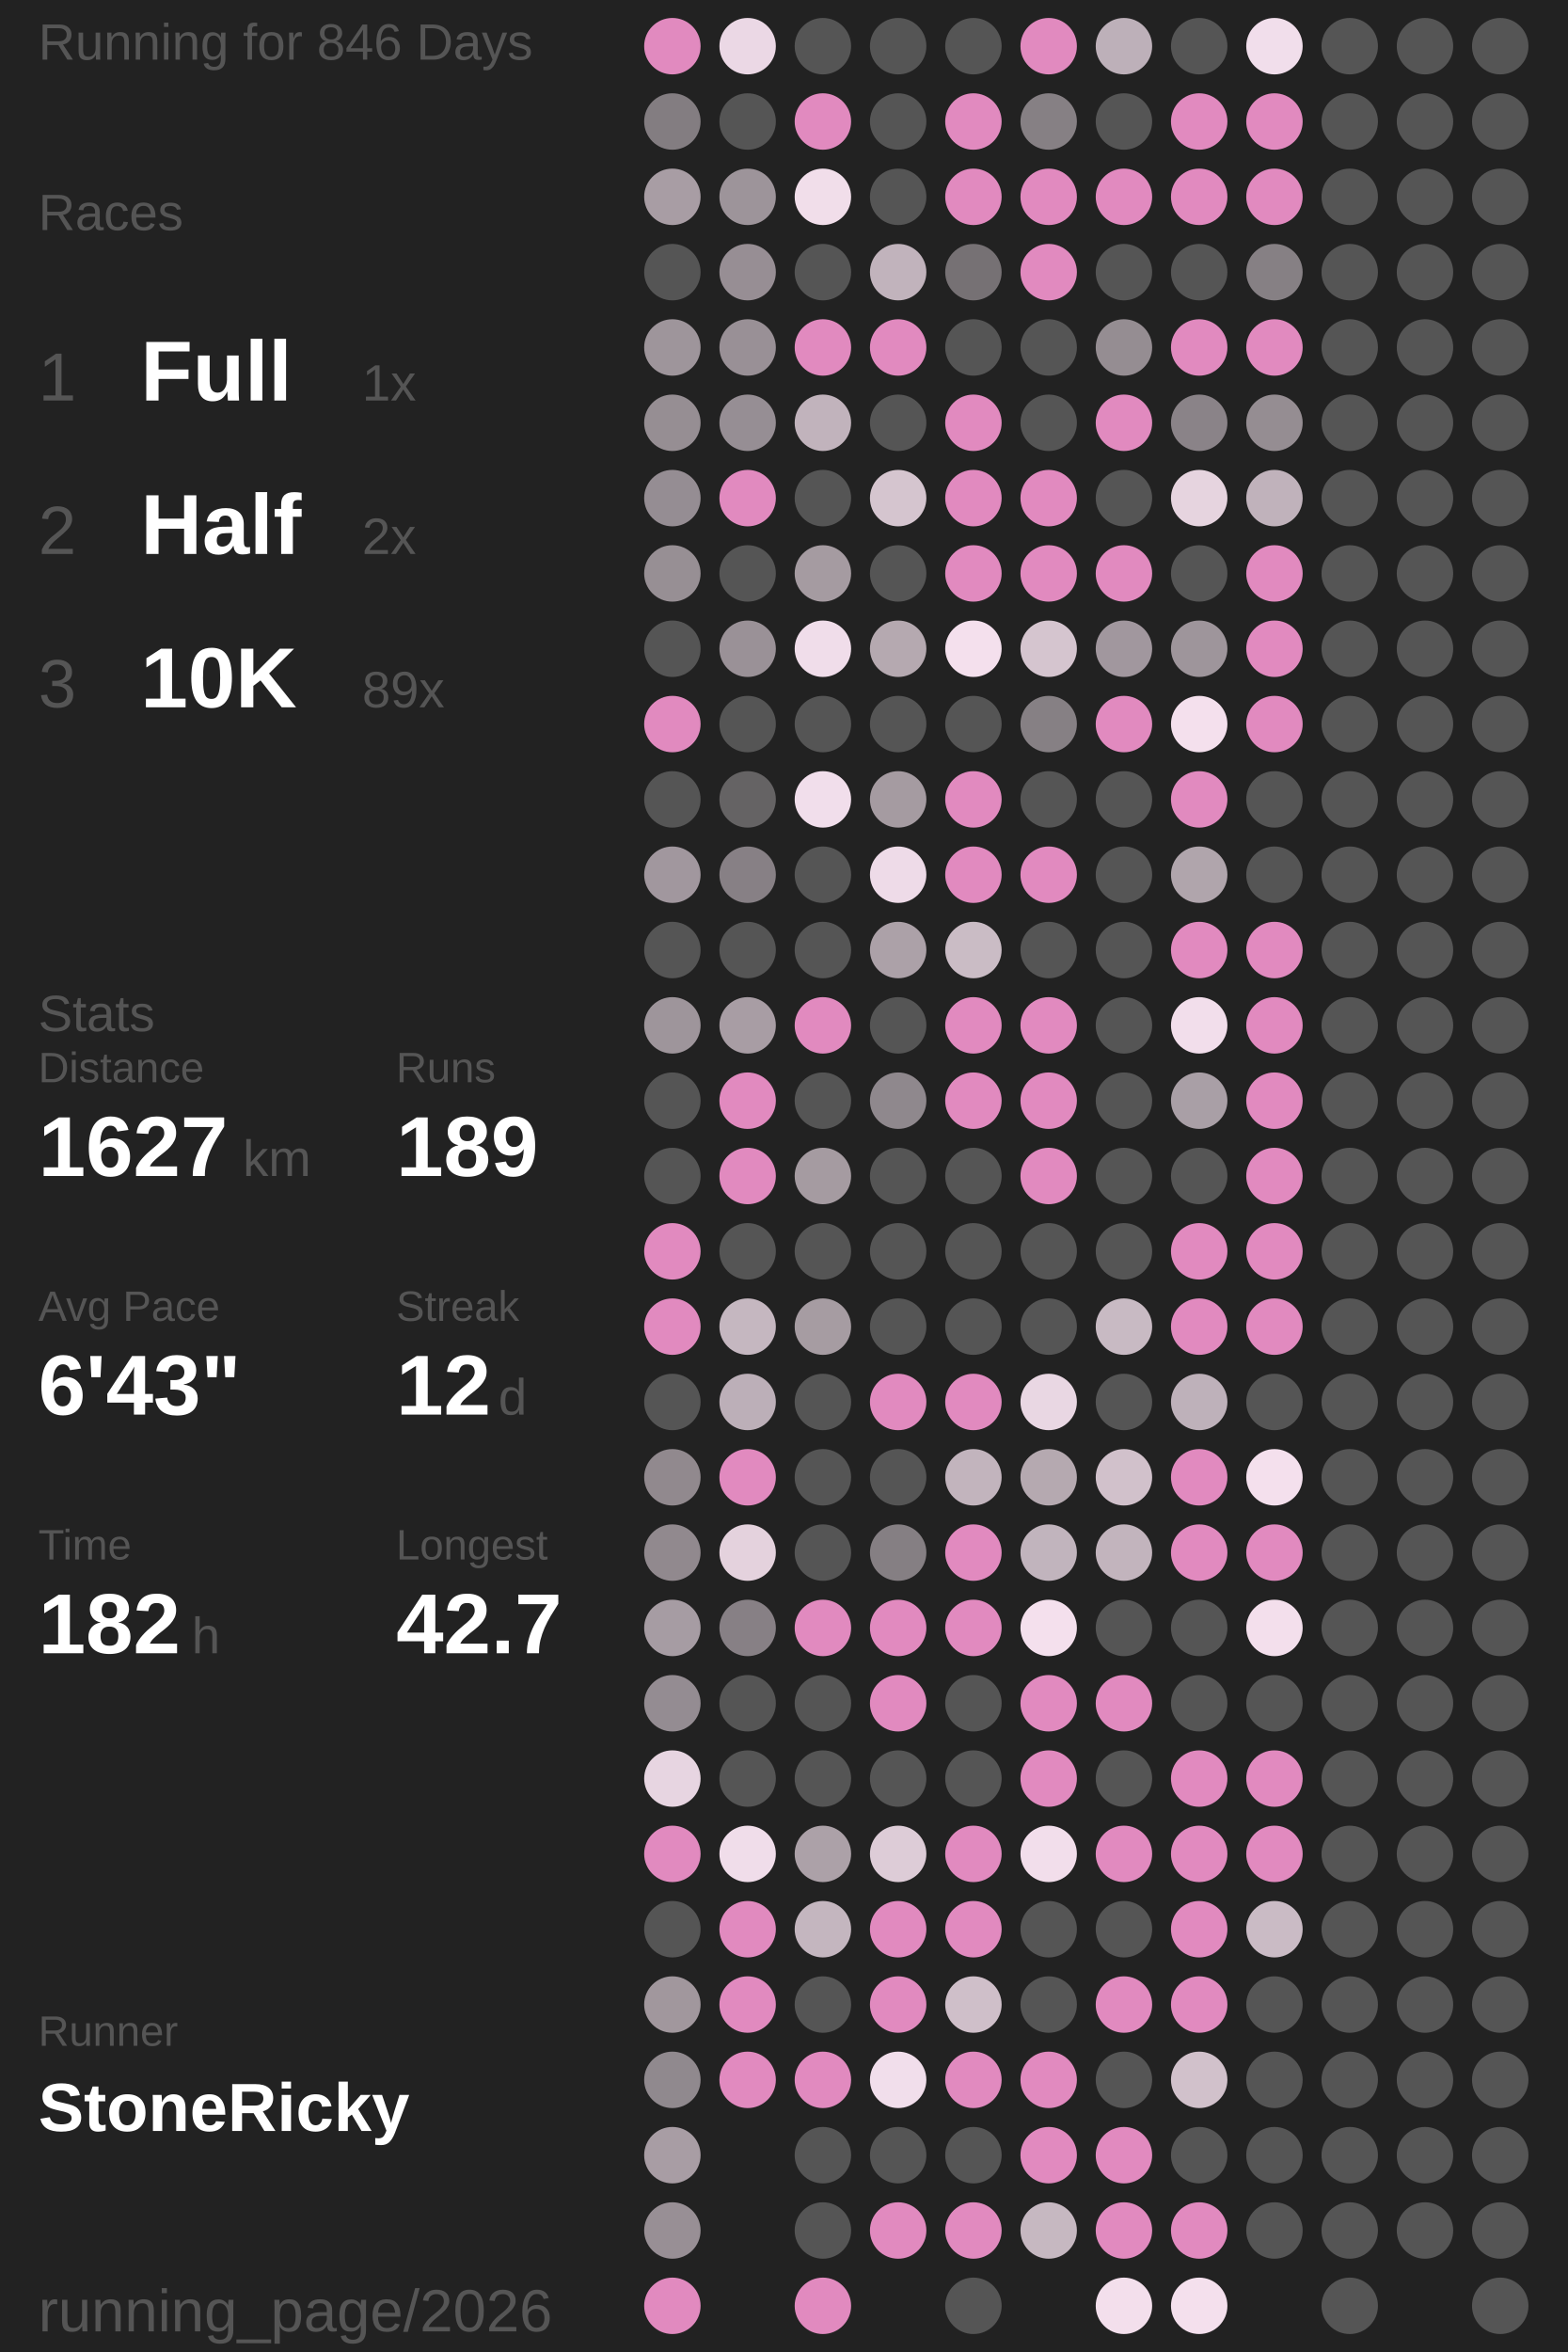
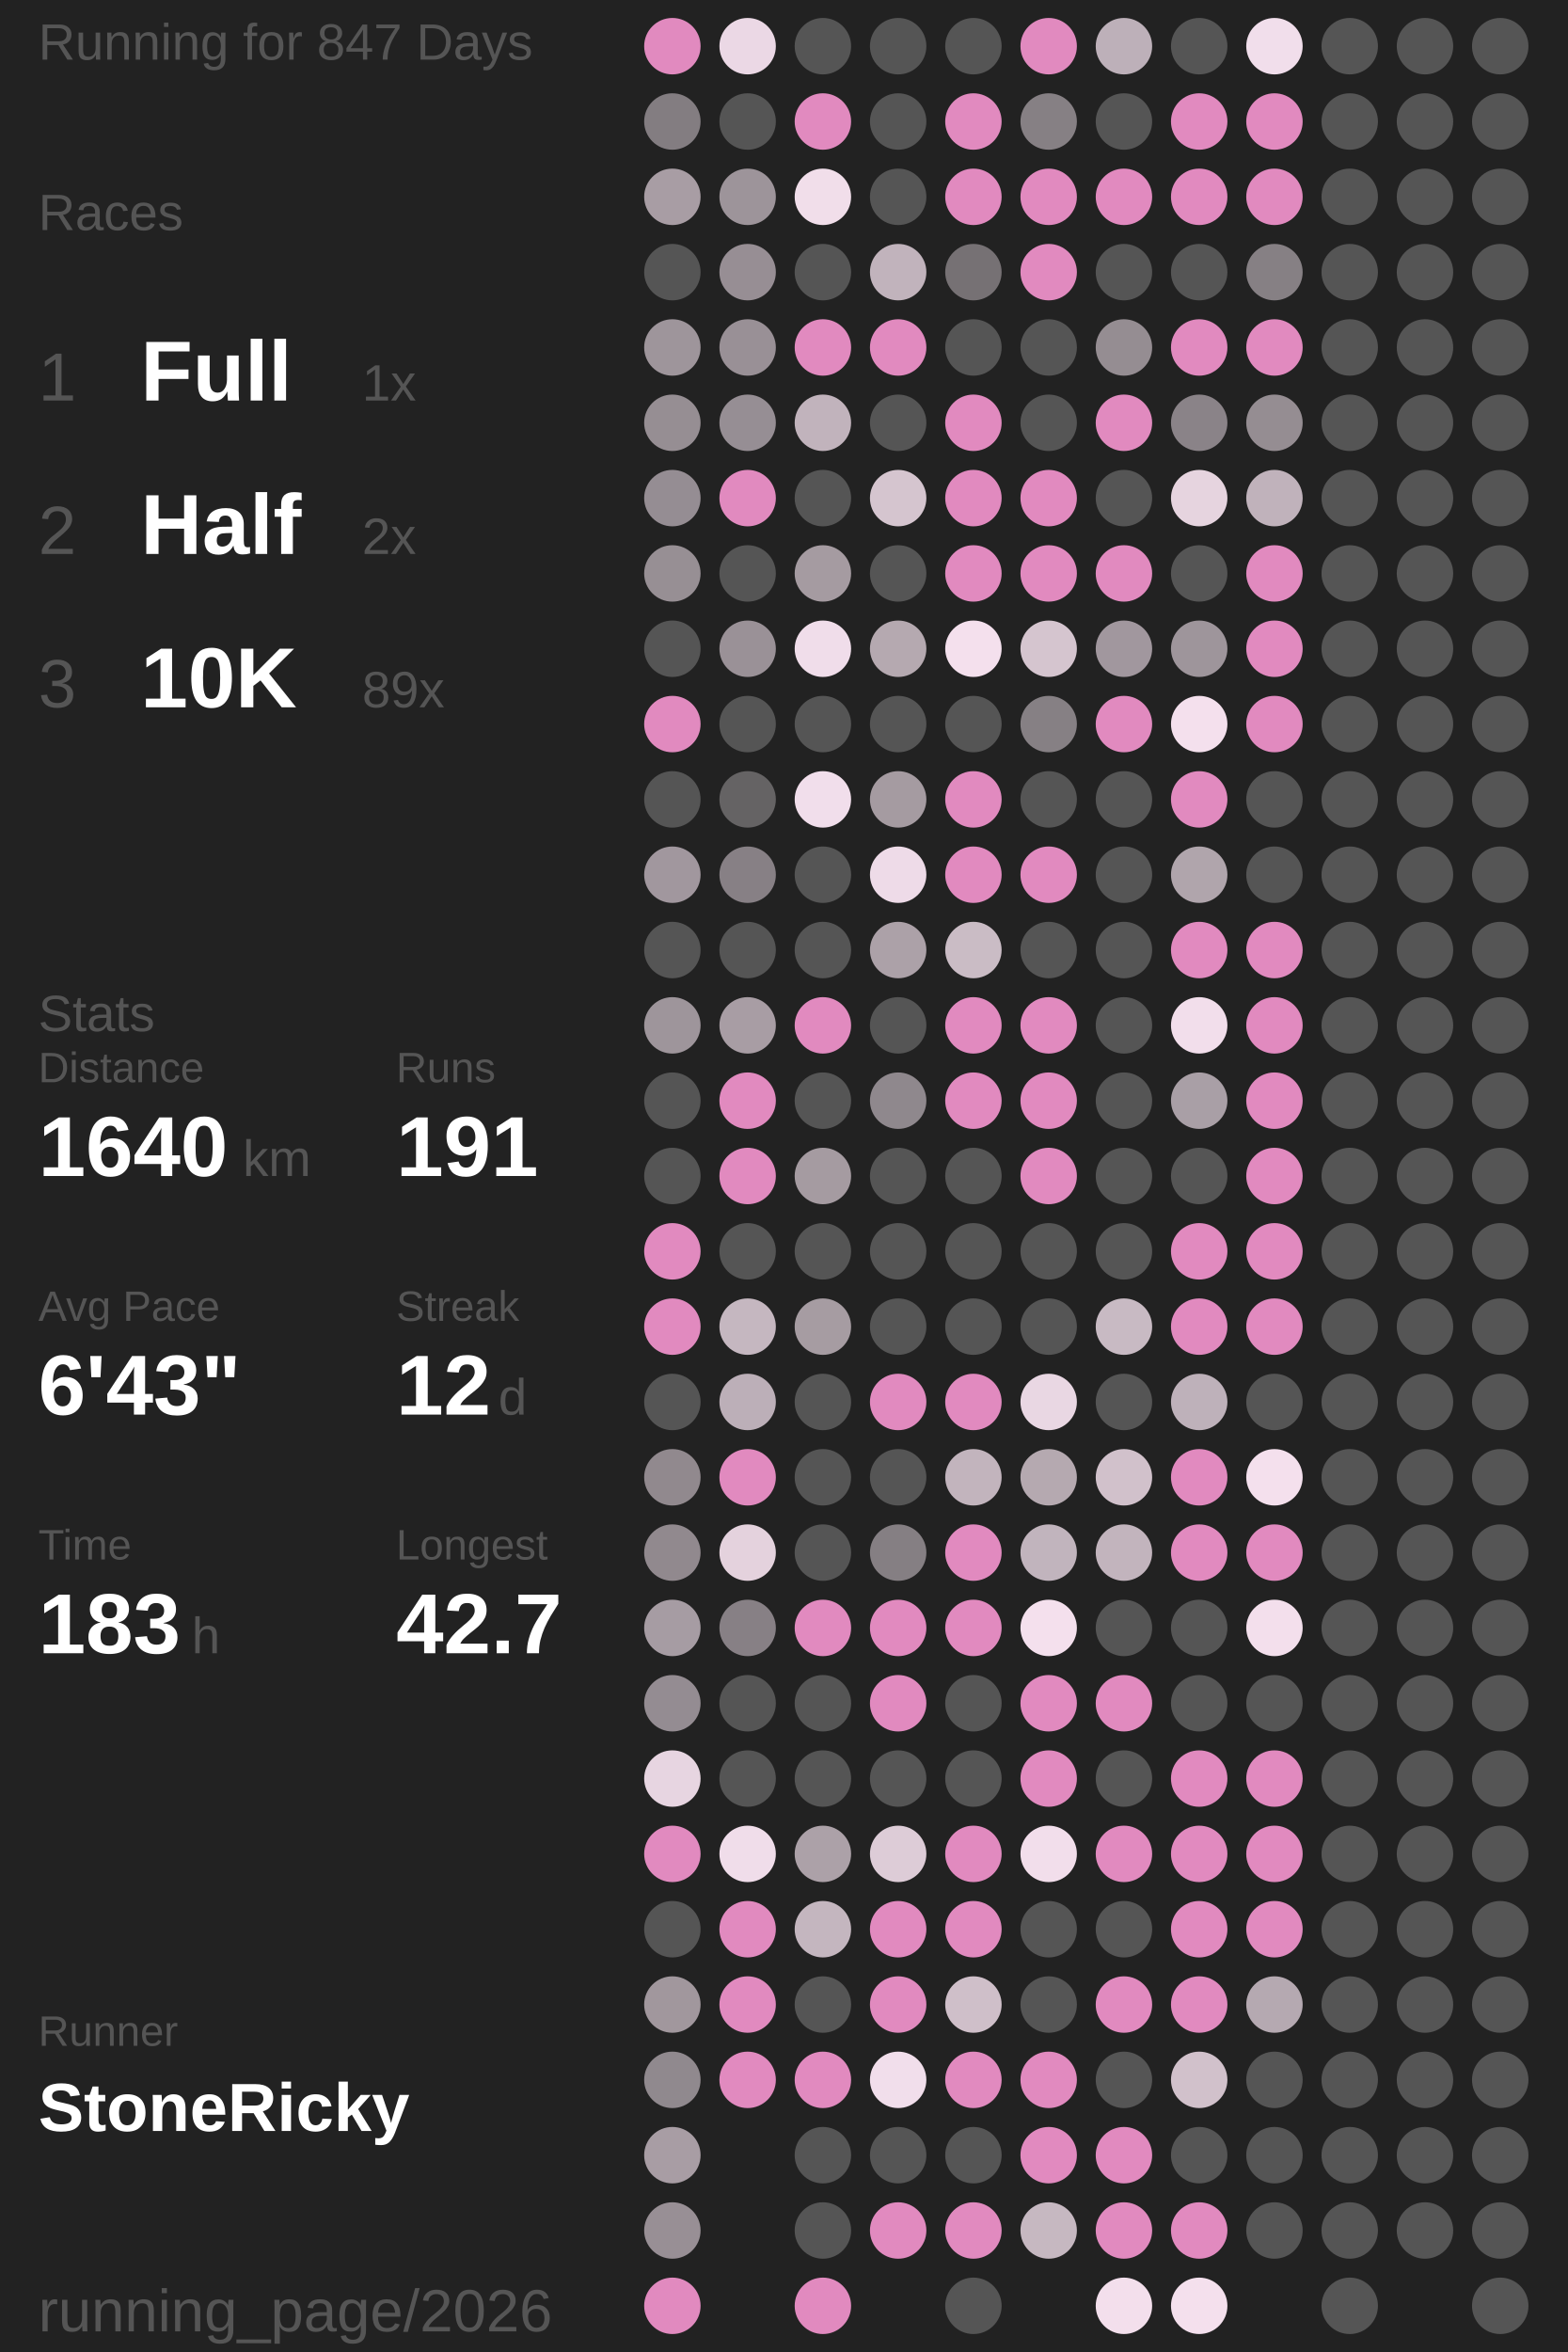
<svg xmlns="http://www.w3.org/2000/svg" baseProfile="full" height="300mm" version="1.1" viewBox="11,12,175,276" width="200mm">
  <defs />
  <rect fill="#222222" height="300" width="200" x="0" y="0" />
-   <text fill="#555555" style="font-size:6px; font-family:Arial;" x="11" y="19">Running for 846 Days</text>
+   <text fill="#555555" style="font-size:6px; font-family:Arial;" x="11" y="19">Running for 847 Days</text>
  <text fill="#555555" style="font-size:6px; font-family:Arial;" x="11" y="39">Races</text>
  <text fill="#555555" style="font-size:8px; font-family:Arial;" x="11" y="59">1</text>
  <text fill="#FFFFFF" style="font-size:10px; font-family:Arial; font-weight:bold;" x="23" y="59">Full</text>
  <text fill="#555555" style="font-size:6px; font-family:Arial;" x="49" y="59">1x</text>
  <text fill="#555555" style="font-size:8px; font-family:Arial;" x="11" y="77">2</text>
  <text fill="#FFFFFF" style="font-size:10px; font-family:Arial; font-weight:bold;" x="23" y="77">Half</text>
  <text fill="#555555" style="font-size:6px; font-family:Arial;" x="49" y="77">2x</text>
  <text fill="#555555" style="font-size:8px; font-family:Arial;" x="11" y="95">3</text>
  <text fill="#FFFFFF" style="font-size:10px; font-family:Arial; font-weight:bold;" x="23" y="95">10K</text>
  <text fill="#555555" style="font-size:6px; font-family:Arial;" x="49" y="95">89x</text>
  <text fill="#555555" style="font-size:6px; font-family:Arial;" x="11" y="133">Stats</text>
  <text fill="#555555" style="font-size:5px; font-family:Arial;" x="11" y="139">Distance</text>
-   <text fill="#FFFFFF" style="font-size:10px; font-family:Arial; font-weight:bold;" x="11" y="150">1627</text>
+   <text fill="#FFFFFF" style="font-size:10px; font-family:Arial; font-weight:bold;" x="11" y="150">1640</text>
  <text fill="#555555" style="font-size:6px; font-family:Arial;" x="35" y="150">km</text>
  <text fill="#555555" style="font-size:5px; font-family:Arial;" x="53" y="139">Runs</text>
-   <text fill="#FFFFFF" style="font-size:10px; font-family:Arial; font-weight:bold;" x="53" y="150">189</text>
+   <text fill="#FFFFFF" style="font-size:10px; font-family:Arial; font-weight:bold;" x="53" y="150">191</text>
  <text fill="#555555" style="font-size:5px; font-family:Arial;" x="11" y="167">Avg Pace</text>
  <text fill="#FFFFFF" style="font-size:10px; font-family:Arial; font-weight:bold;" x="11" y="178">6'43"</text>
  <text fill="#555555" style="font-size:5px; font-family:Arial;" x="53" y="167">Streak</text>
  <text fill="#FFFFFF" style="font-size:10px; font-family:Arial; font-weight:bold;" x="53" y="178">12</text>
  <text fill="#555555" style="font-size:6px; font-family:Arial;" x="65" y="178">d</text>
  <text fill="#555555" style="font-size:5px; font-family:Arial;" x="11" y="195">Time</text>
-   <text fill="#FFFFFF" style="font-size:10px; font-family:Arial; font-weight:bold;" x="11" y="206">182</text>
+   <text fill="#FFFFFF" style="font-size:10px; font-family:Arial; font-weight:bold;" x="11" y="206">183</text>
  <text fill="#555555" style="font-size:6px; font-family:Arial;" x="29" y="206">h</text>
  <text fill="#555555" style="font-size:5px; font-family:Arial;" x="53" y="195">Longest</text>
  <text fill="#FFFFFF" style="font-size:10px; font-family:Arial; font-weight:bold;" x="53" y="206">42.7</text>
  <text fill="#555555" style="font-size:5px; font-family:Arial;" x="11" y="252.065">Runner</text>
  <text fill="#FFFFFF" style="font-size:8px; font-family:Arial; font-weight:bold;" x="11" y="262.065">StoneRicky</text>
  <text fill="#555555" style="font-size:7px; font-family:Arial;" x="11" y="285.581">running_page/2026</text>
  <circle cx="85.417" cy="17.419" fill="#E18ABF" r="3.312" />
  <circle cx="85.417" cy="26.258" fill="#837d81" r="3.312" />
  <circle cx="85.417" cy="35.097" fill="#a89da4" r="3.312" />
  <circle cx="85.417" cy="43.935" fill="#555555" r="3.312" />
  <circle cx="85.417" cy="52.774" fill="#9e959b" r="3.312" />
  <circle cx="85.417" cy="61.613" fill="#968e93" r="3.312" />
  <circle cx="85.417" cy="70.452" fill="#958d93" r="3.312" />
  <circle cx="85.417" cy="79.29" fill="#978f94" r="3.312" />
  <circle cx="85.417" cy="88.129" fill="#555555" r="3.312" />
  <circle cx="85.417" cy="96.968" fill="#E18ABF" r="3.312" />
  <circle cx="85.417" cy="105.806" fill="#555555" r="3.312" />
  <circle cx="85.417" cy="114.645" fill="#a1979e" r="3.312" />
  <circle cx="85.417" cy="123.484" fill="#555555" r="3.312" />
  <circle cx="85.417" cy="132.323" fill="#9e959b" r="3.312" />
  <circle cx="85.417" cy="141.161" fill="#555555" r="3.312" />
  <circle cx="85.417" cy="150" fill="#555555" r="3.312" />
  <circle cx="85.417" cy="158.839" fill="#E18ABF" r="3.312" />
  <circle cx="85.417" cy="167.677" fill="#E18ABF" r="3.312" />
  <circle cx="85.417" cy="176.516" fill="#555555" r="3.312" />
  <circle cx="85.417" cy="185.355" fill="#91898e" r="3.312" />
  <circle cx="85.417" cy="194.194" fill="#91898e" r="3.312" />
  <circle cx="85.417" cy="203.032" fill="#a69ca3" r="3.312" />
  <circle cx="85.417" cy="211.871" fill="#948c92" r="3.312" />
  <circle cx="85.417" cy="220.71" fill="#e7d5e1" r="3.312" />
  <circle cx="85.417" cy="229.548" fill="#E18ABF" r="3.312" />
  <circle cx="85.417" cy="238.387" fill="#555555" r="3.312" />
  <circle cx="85.417" cy="247.226" fill="#a1979d" r="3.312" />
  <circle cx="85.417" cy="256.065" fill="#90898e" r="3.312" />
  <circle cx="85.417" cy="264.903" fill="#a89da4" r="3.312" />
  <circle cx="85.417" cy="273.742" fill="#988f95" r="3.312" />
  <circle cx="85.417" cy="282.581" fill="#E18ABF" r="3.312" />
  <circle cx="94.25" cy="17.419" fill="#ebd8e5" r="3.312" />
  <circle cx="94.25" cy="26.258" fill="#555555" r="3.312" />
  <circle cx="94.25" cy="35.097" fill="#9d949a" r="3.312" />
  <circle cx="94.25" cy="43.935" fill="#978e94" r="3.312" />
  <circle cx="94.25" cy="52.774" fill="#999096" r="3.312" />
  <circle cx="94.25" cy="61.613" fill="#968e94" r="3.312" />
  <circle cx="94.25" cy="70.452" fill="#E18ABF" r="3.312" />
  <circle cx="94.25" cy="79.29" fill="#555555" r="3.312" />
  <circle cx="94.25" cy="88.129" fill="#9a9197" r="3.312" />
  <circle cx="94.25" cy="96.968" fill="#555555" r="3.312" />
  <circle cx="94.25" cy="105.806" fill="#656364" r="3.312" />
  <circle cx="94.25" cy="114.645" fill="#878085" r="3.312" />
  <circle cx="94.25" cy="123.484" fill="#555555" r="3.312" />
  <circle cx="94.25" cy="132.323" fill="#a89da4" r="3.312" />
  <circle cx="94.25" cy="141.161" fill="#E18ABF" r="3.312" />
  <circle cx="94.25" cy="150" fill="#E18ABF" r="3.312" />
  <circle cx="94.25" cy="158.839" fill="#555555" r="3.312" />
  <circle cx="94.25" cy="167.677" fill="#c5b7c0" r="3.312" />
  <circle cx="94.25" cy="176.516" fill="#bcafb8" r="3.312" />
  <circle cx="94.25" cy="185.355" fill="#E18ABF" r="3.312" />
  <circle cx="94.25" cy="194.194" fill="#e4d2dd" r="3.312" />
  <circle cx="94.25" cy="203.032" fill="#878085" r="3.312" />
  <circle cx="94.25" cy="211.871" fill="#555555" r="3.312" />
  <circle cx="94.25" cy="220.71" fill="#555555" r="3.312" />
  <circle cx="94.25" cy="229.548" fill="#f0ddea" r="3.312" />
  <circle cx="94.25" cy="238.387" fill="#E18ABF" r="3.312" />
  <circle cx="94.25" cy="247.226" fill="#E18ABF" r="3.312" />
  <circle cx="94.25" cy="256.065" fill="#E18ABF" r="3.312" />
  <circle cx="103.083" cy="17.419" fill="#555555" r="3.312" />
  <circle cx="103.083" cy="26.258" fill="#E18ABF" r="3.312" />
  <circle cx="103.083" cy="35.097" fill="#f1deea" r="3.312" />
  <circle cx="103.083" cy="43.935" fill="#555555" r="3.312" />
  <circle cx="103.083" cy="52.774" fill="#E18ABF" r="3.312" />
  <circle cx="103.083" cy="61.613" fill="#c1b3bc" r="3.312" />
  <circle cx="103.083" cy="70.452" fill="#555555" r="3.312" />
  <circle cx="103.083" cy="79.29" fill="#a59ba1" r="3.312" />
  <circle cx="103.083" cy="88.129" fill="#f0ddea" r="3.312" />
  <circle cx="103.083" cy="96.968" fill="#555555" r="3.312" />
  <circle cx="103.083" cy="105.806" fill="#f1deeb" r="3.312" />
  <circle cx="103.083" cy="114.645" fill="#555555" r="3.312" />
  <circle cx="103.083" cy="123.484" fill="#555555" r="3.312" />
  <circle cx="103.083" cy="132.323" fill="#E18ABF" r="3.312" />
  <circle cx="103.083" cy="141.161" fill="#555555" r="3.312" />
  <circle cx="103.083" cy="150" fill="#a59ba1" r="3.312" />
  <circle cx="103.083" cy="158.839" fill="#555555" r="3.312" />
  <circle cx="103.083" cy="167.677" fill="#a69ca2" r="3.312" />
  <circle cx="103.083" cy="176.516" fill="#555555" r="3.312" />
  <circle cx="103.083" cy="185.355" fill="#555555" r="3.312" />
  <circle cx="103.083" cy="194.194" fill="#555555" r="3.312" />
  <circle cx="103.083" cy="203.032" fill="#E18ABF" r="3.312" />
  <circle cx="103.083" cy="211.871" fill="#555555" r="3.312" />
  <circle cx="103.083" cy="220.71" fill="#555555" r="3.312" />
  <circle cx="103.083" cy="229.548" fill="#aca1a8" r="3.312" />
  <circle cx="103.083" cy="238.387" fill="#c4b6bf" r="3.312" />
  <circle cx="103.083" cy="247.226" fill="#555555" r="3.312" />
  <circle cx="103.083" cy="256.065" fill="#E18ABF" r="3.312" />
  <circle cx="103.083" cy="264.903" fill="#555555" r="3.312" />
  <circle cx="103.083" cy="273.742" fill="#555555" r="3.312" />
  <circle cx="103.083" cy="282.581" fill="#E18ABF" r="3.312" />
  <circle cx="111.917" cy="17.419" fill="#555555" r="3.312" />
  <circle cx="111.917" cy="26.258" fill="#555555" r="3.312" />
  <circle cx="111.917" cy="35.097" fill="#555555" r="3.312" />
  <circle cx="111.917" cy="43.935" fill="#c1b3bc" r="3.312" />
  <circle cx="111.917" cy="52.774" fill="#E18ABF" r="3.312" />
  <circle cx="111.917" cy="61.613" fill="#555555" r="3.312" />
  <circle cx="111.917" cy="70.452" fill="#d5c5cf" r="3.312" />
  <circle cx="111.917" cy="79.29" fill="#555555" r="3.312" />
  <circle cx="111.917" cy="88.129" fill="#b5a9b0" r="3.312" />
  <circle cx="111.917" cy="96.968" fill="#555555" r="3.312" />
  <circle cx="111.917" cy="105.806" fill="#a59ba1" r="3.312" />
  <circle cx="111.917" cy="114.645" fill="#eedbe8" r="3.312" />
  <circle cx="111.917" cy="123.484" fill="#aca1a8" r="3.312" />
  <circle cx="111.917" cy="132.323" fill="#555555" r="3.312" />
  <circle cx="111.917" cy="141.161" fill="#8f888d" r="3.312" />
  <circle cx="111.917" cy="150" fill="#555555" r="3.312" />
  <circle cx="111.917" cy="158.839" fill="#555555" r="3.312" />
  <circle cx="111.917" cy="167.677" fill="#555555" r="3.312" />
  <circle cx="111.917" cy="176.516" fill="#E18ABF" r="3.312" />
  <circle cx="111.917" cy="185.355" fill="#555555" r="3.312" />
  <circle cx="111.917" cy="194.194" fill="#857f83" r="3.312" />
  <circle cx="111.917" cy="203.032" fill="#E18ABF" r="3.312" />
  <circle cx="111.917" cy="211.871" fill="#E18ABF" r="3.312" />
  <circle cx="111.917" cy="220.71" fill="#555555" r="3.312" />
  <circle cx="111.917" cy="229.548" fill="#ddccd7" r="3.312" />
  <circle cx="111.917" cy="238.387" fill="#E18ABF" r="3.312" />
  <circle cx="111.917" cy="247.226" fill="#E18ABF" r="3.312" />
  <circle cx="111.917" cy="256.065" fill="#f1deeb" r="3.312" />
  <circle cx="111.917" cy="264.903" fill="#555555" r="3.312" />
  <circle cx="111.917" cy="273.742" fill="#E18ABF" r="3.312" />
  <circle cx="120.75" cy="17.419" fill="#555555" r="3.312" />
  <circle cx="120.75" cy="26.258" fill="#E18ABF" r="3.312" />
  <circle cx="120.75" cy="35.097" fill="#E18ABF" r="3.312" />
  <circle cx="120.75" cy="43.935" fill="#767174" r="3.312" />
  <circle cx="120.75" cy="52.774" fill="#555555" r="3.312" />
  <circle cx="120.75" cy="61.613" fill="#E18ABF" r="3.312" />
  <circle cx="120.75" cy="70.452" fill="#E18ABF" r="3.312" />
  <circle cx="120.75" cy="79.29" fill="#E18ABF" r="3.312" />
  <circle cx="120.75" cy="88.129" fill="#f4e0ed" r="3.312" />
  <circle cx="120.75" cy="96.968" fill="#555555" r="3.312" />
  <circle cx="120.75" cy="105.806" fill="#E18ABF" r="3.312" />
  <circle cx="120.75" cy="114.645" fill="#E18ABF" r="3.312" />
  <circle cx="120.75" cy="123.484" fill="#cabcc5" r="3.312" />
  <circle cx="120.75" cy="132.323" fill="#E18ABF" r="3.312" />
  <circle cx="120.75" cy="141.161" fill="#E18ABF" r="3.312" />
  <circle cx="120.75" cy="150" fill="#555555" r="3.312" />
  <circle cx="120.75" cy="158.839" fill="#555555" r="3.312" />
  <circle cx="120.75" cy="167.677" fill="#555555" r="3.312" />
  <circle cx="120.75" cy="176.516" fill="#E18ABF" r="3.312" />
  <circle cx="120.75" cy="185.355" fill="#c2b4bd" r="3.312" />
  <circle cx="120.75" cy="194.194" fill="#E18ABF" r="3.312" />
  <circle cx="120.75" cy="203.032" fill="#E18ABF" r="3.312" />
  <circle cx="120.75" cy="211.871" fill="#555555" r="3.312" />
  <circle cx="120.75" cy="220.71" fill="#555555" r="3.312" />
  <circle cx="120.75" cy="229.548" fill="#E18ABF" r="3.312" />
  <circle cx="120.75" cy="238.387" fill="#E18ABF" r="3.312" />
  <circle cx="120.75" cy="247.226" fill="#cfbfc9" r="3.312" />
  <circle cx="120.75" cy="256.065" fill="#E18ABF" r="3.312" />
  <circle cx="120.75" cy="264.903" fill="#555555" r="3.312" />
  <circle cx="120.75" cy="273.742" fill="#E18ABF" r="3.312" />
  <circle cx="120.75" cy="282.581" fill="#555555" r="3.312" />
  <circle cx="129.583" cy="17.419" fill="#E18ABF" r="3.312" />
  <circle cx="129.583" cy="26.258" fill="#868084" r="3.312" />
  <circle cx="129.583" cy="35.097" fill="#E18ABF" r="3.312" />
  <circle cx="129.583" cy="43.935" fill="#E18ABF" r="3.312" />
  <circle cx="129.583" cy="52.774" fill="#555555" r="3.312" />
  <circle cx="129.583" cy="61.613" fill="#555555" r="3.312" />
  <circle cx="129.583" cy="70.452" fill="#E18ABF" r="3.312" />
  <circle cx="129.583" cy="79.29" fill="#E18ABF" r="3.312" />
  <circle cx="129.583" cy="88.129" fill="#d5c5cf" r="3.312" />
  <circle cx="129.583" cy="96.968" fill="#868084" r="3.312" />
  <circle cx="129.583" cy="105.806" fill="#555555" r="3.312" />
  <circle cx="129.583" cy="114.645" fill="#E18ABF" r="3.312" />
  <circle cx="129.583" cy="123.484" fill="#555555" r="3.312" />
  <circle cx="129.583" cy="132.323" fill="#E18ABF" r="3.312" />
  <circle cx="129.583" cy="141.161" fill="#E18ABF" r="3.312" />
  <circle cx="129.583" cy="150" fill="#E18ABF" r="3.312" />
  <circle cx="129.583" cy="158.839" fill="#555555" r="3.312" />
  <circle cx="129.583" cy="167.677" fill="#555555" r="3.312" />
  <circle cx="129.583" cy="176.516" fill="#e9d7e3" r="3.312" />
  <circle cx="129.583" cy="185.355" fill="#b5a9b0" r="3.312" />
  <circle cx="129.583" cy="194.194" fill="#c1b4bd" r="3.312" />
  <circle cx="129.583" cy="203.032" fill="#f4e0ed" r="3.312" />
  <circle cx="129.583" cy="211.871" fill="#E18ABF" r="3.312" />
  <circle cx="129.583" cy="220.71" fill="#E18ABF" r="3.312" />
  <circle cx="129.583" cy="229.548" fill="#f2deeb" r="3.312" />
  <circle cx="129.583" cy="238.387" fill="#555555" r="3.312" />
  <circle cx="129.583" cy="247.226" fill="#555555" r="3.312" />
  <circle cx="129.583" cy="256.065" fill="#E18ABF" r="3.312" />
  <circle cx="129.583" cy="264.903" fill="#E18ABF" r="3.312" />
  <circle cx="129.583" cy="273.742" fill="#c6b8c1" r="3.312" />
  <circle cx="138.417" cy="17.419" fill="#bdb0b9" r="3.312" />
  <circle cx="138.417" cy="26.258" fill="#555555" r="3.312" />
  <circle cx="138.417" cy="35.097" fill="#E18ABF" r="3.312" />
  <circle cx="138.417" cy="43.935" fill="#555555" r="3.312" />
  <circle cx="138.417" cy="52.774" fill="#958d92" r="3.312" />
  <circle cx="138.417" cy="61.613" fill="#E18ABF" r="3.312" />
  <circle cx="138.417" cy="70.452" fill="#555555" r="3.312" />
  <circle cx="138.417" cy="79.29" fill="#E18ABF" r="3.312" />
  <circle cx="138.417" cy="88.129" fill="#a1979e" r="3.312" />
  <circle cx="138.417" cy="96.968" fill="#E18ABF" r="3.312" />
  <circle cx="138.417" cy="105.806" fill="#555555" r="3.312" />
  <circle cx="138.417" cy="114.645" fill="#555555" r="3.312" />
  <circle cx="138.417" cy="123.484" fill="#555555" r="3.312" />
  <circle cx="138.417" cy="132.323" fill="#555555" r="3.312" />
  <circle cx="138.417" cy="141.161" fill="#555555" r="3.312" />
  <circle cx="138.417" cy="150" fill="#555555" r="3.312" />
  <circle cx="138.417" cy="158.839" fill="#555555" r="3.312" />
  <circle cx="138.417" cy="167.677" fill="#c8bac3" r="3.312" />
  <circle cx="138.417" cy="176.516" fill="#555555" r="3.312" />
  <circle cx="138.417" cy="185.355" fill="#d1c1cb" r="3.312" />
  <circle cx="138.417" cy="194.194" fill="#c2b4bd" r="3.312" />
  <circle cx="138.417" cy="203.032" fill="#555555" r="3.312" />
  <circle cx="138.417" cy="211.871" fill="#E18ABF" r="3.312" />
  <circle cx="138.417" cy="220.71" fill="#555555" r="3.312" />
  <circle cx="138.417" cy="229.548" fill="#E18ABF" r="3.312" />
  <circle cx="138.417" cy="238.387" fill="#555555" r="3.312" />
  <circle cx="138.417" cy="247.226" fill="#E18ABF" r="3.312" />
  <circle cx="138.417" cy="256.065" fill="#555555" r="3.312" />
  <circle cx="138.417" cy="264.903" fill="#E18ABF" r="3.312" />
  <circle cx="138.417" cy="273.742" fill="#E18ABF" r="3.312" />
  <circle cx="138.417" cy="282.581" fill="#f3dfec" r="3.312" />
  <circle cx="147.25" cy="17.419" fill="#555555" r="3.312" />
  <circle cx="147.25" cy="26.258" fill="#E18ABF" r="3.312" />
  <circle cx="147.25" cy="35.097" fill="#E18ABF" r="3.312" />
  <circle cx="147.25" cy="43.935" fill="#555555" r="3.312" />
  <circle cx="147.25" cy="52.774" fill="#E18ABF" r="3.312" />
  <circle cx="147.25" cy="61.613" fill="#8a8388" r="3.312" />
  <circle cx="147.25" cy="70.452" fill="#e6d4df" r="3.312" />
  <circle cx="147.25" cy="79.29" fill="#555555" r="3.312" />
  <circle cx="147.25" cy="88.129" fill="#9e959b" r="3.312" />
  <circle cx="147.25" cy="96.968" fill="#f4e0ed" r="3.312" />
  <circle cx="147.25" cy="105.806" fill="#E18ABF" r="3.312" />
  <circle cx="147.25" cy="114.645" fill="#b0a5ac" r="3.312" />
  <circle cx="147.25" cy="123.484" fill="#E18ABF" r="3.312" />
  <circle cx="147.25" cy="132.323" fill="#f2deeb" r="3.312" />
  <circle cx="147.25" cy="141.161" fill="#a99fa6" r="3.312" />
  <circle cx="147.25" cy="150" fill="#555555" r="3.312" />
  <circle cx="147.25" cy="158.839" fill="#E18ABF" r="3.312" />
  <circle cx="147.25" cy="167.677" fill="#E18ABF" r="3.312" />
  <circle cx="147.25" cy="176.516" fill="#beb1ba" r="3.312" />
  <circle cx="147.25" cy="185.355" fill="#E18ABF" r="3.312" />
  <circle cx="147.25" cy="194.194" fill="#E18ABF" r="3.312" />
  <circle cx="147.25" cy="203.032" fill="#555555" r="3.312" />
  <circle cx="147.25" cy="211.871" fill="#555555" r="3.312" />
  <circle cx="147.25" cy="220.71" fill="#E18ABF" r="3.312" />
  <circle cx="147.25" cy="229.548" fill="#E18ABF" r="3.312" />
  <circle cx="147.25" cy="238.387" fill="#E18ABF" r="3.312" />
  <circle cx="147.25" cy="247.226" fill="#E18ABF" r="3.312" />
  <circle cx="147.25" cy="256.065" fill="#d1c1cb" r="3.312" />
  <circle cx="147.25" cy="264.903" fill="#555555" r="3.312" />
  <circle cx="147.25" cy="273.742" fill="#E18ABF" r="3.312" />
  <circle cx="147.25" cy="282.581" fill="#f4e0ed" r="3.312" />
  <circle cx="156.083" cy="17.419" fill="#f1deeb" r="3.312" />
  <circle cx="156.083" cy="26.258" fill="#E18ABF" r="3.312" />
  <circle cx="156.083" cy="35.097" fill="#E18ABF" r="3.312" />
  <circle cx="156.083" cy="43.935" fill="#868084" r="3.312" />
  <circle cx="156.083" cy="52.774" fill="#E18ABF" r="3.312" />
  <circle cx="156.083" cy="61.613" fill="#958d92" r="3.312" />
  <circle cx="156.083" cy="70.452" fill="#c0b2bb" r="3.312" />
  <circle cx="156.083" cy="79.29" fill="#E18ABF" r="3.312" />
  <circle cx="156.083" cy="88.129" fill="#E18ABF" r="3.312" />
  <circle cx="156.083" cy="96.968" fill="#E18ABF" r="3.312" />
  <circle cx="156.083" cy="105.806" fill="#555555" r="3.312" />
  <circle cx="156.083" cy="114.645" fill="#555555" r="3.312" />
  <circle cx="156.083" cy="123.484" fill="#E18ABF" r="3.312" />
  <circle cx="156.083" cy="132.323" fill="#E18ABF" r="3.312" />
  <circle cx="156.083" cy="141.161" fill="#E18ABF" r="3.312" />
  <circle cx="156.083" cy="150" fill="#E18ABF" r="3.312" />
  <circle cx="156.083" cy="158.839" fill="#E18ABF" r="3.312" />
  <circle cx="156.083" cy="167.677" fill="#E18ABF" r="3.312" />
  <circle cx="156.083" cy="176.516" fill="#555555" r="3.312" />
  <circle cx="156.083" cy="185.355" fill="#f4e0ed" r="3.312" />
  <circle cx="156.083" cy="194.194" fill="#E18ABF" r="3.312" />
  <circle cx="156.083" cy="203.032" fill="#f3dfec" r="3.312" />
  <circle cx="156.083" cy="211.871" fill="#555555" r="3.312" />
  <circle cx="156.083" cy="220.71" fill="#E18ABF" r="3.312" />
  <circle cx="156.083" cy="229.548" fill="#E18ABF" r="3.312" />
-   <circle cx="156.083" cy="238.387" fill="#cabbc5" r="3.312" />
-   <circle cx="156.083" cy="247.226" fill="#555555" r="3.312" />
+   <circle cx="156.083" cy="238.387" fill="#E18ABF" r="3.312" />
+   <circle cx="156.083" cy="247.226" fill="#b5a9b1" r="3.312" />
  <circle cx="156.083" cy="256.065" fill="#555555" r="3.312" />
  <circle cx="156.083" cy="264.903" fill="#555555" r="3.312" />
  <circle cx="156.083" cy="273.742" fill="#555555" r="3.312" />
  <circle cx="164.917" cy="17.419" fill="#555555" r="3.312" />
  <circle cx="164.917" cy="26.258" fill="#555555" r="3.312" />
  <circle cx="164.917" cy="35.097" fill="#555555" r="3.312" />
  <circle cx="164.917" cy="43.935" fill="#555555" r="3.312" />
  <circle cx="164.917" cy="52.774" fill="#555555" r="3.312" />
  <circle cx="164.917" cy="61.613" fill="#555555" r="3.312" />
  <circle cx="164.917" cy="70.452" fill="#555555" r="3.312" />
  <circle cx="164.917" cy="79.29" fill="#555555" r="3.312" />
  <circle cx="164.917" cy="88.129" fill="#555555" r="3.312" />
  <circle cx="164.917" cy="96.968" fill="#555555" r="3.312" />
  <circle cx="164.917" cy="105.806" fill="#555555" r="3.312" />
  <circle cx="164.917" cy="114.645" fill="#555555" r="3.312" />
  <circle cx="164.917" cy="123.484" fill="#555555" r="3.312" />
  <circle cx="164.917" cy="132.323" fill="#555555" r="3.312" />
  <circle cx="164.917" cy="141.161" fill="#555555" r="3.312" />
  <circle cx="164.917" cy="150" fill="#555555" r="3.312" />
  <circle cx="164.917" cy="158.839" fill="#555555" r="3.312" />
  <circle cx="164.917" cy="167.677" fill="#555555" r="3.312" />
  <circle cx="164.917" cy="176.516" fill="#555555" r="3.312" />
  <circle cx="164.917" cy="185.355" fill="#555555" r="3.312" />
  <circle cx="164.917" cy="194.194" fill="#555555" r="3.312" />
  <circle cx="164.917" cy="203.032" fill="#555555" r="3.312" />
  <circle cx="164.917" cy="211.871" fill="#555555" r="3.312" />
  <circle cx="164.917" cy="220.71" fill="#555555" r="3.312" />
  <circle cx="164.917" cy="229.548" fill="#555555" r="3.312" />
  <circle cx="164.917" cy="238.387" fill="#555555" r="3.312" />
  <circle cx="164.917" cy="247.226" fill="#555555" r="3.312" />
  <circle cx="164.917" cy="256.065" fill="#555555" r="3.312" />
  <circle cx="164.917" cy="264.903" fill="#555555" r="3.312" />
  <circle cx="164.917" cy="273.742" fill="#555555" r="3.312" />
  <circle cx="164.917" cy="282.581" fill="#555555" r="3.312" />
  <circle cx="173.75" cy="17.419" fill="#555555" r="3.312" />
  <circle cx="173.75" cy="26.258" fill="#555555" r="3.312" />
  <circle cx="173.75" cy="35.097" fill="#555555" r="3.312" />
  <circle cx="173.75" cy="43.935" fill="#555555" r="3.312" />
  <circle cx="173.75" cy="52.774" fill="#555555" r="3.312" />
  <circle cx="173.75" cy="61.613" fill="#555555" r="3.312" />
  <circle cx="173.75" cy="70.452" fill="#555555" r="3.312" />
  <circle cx="173.75" cy="79.29" fill="#555555" r="3.312" />
  <circle cx="173.75" cy="88.129" fill="#555555" r="3.312" />
  <circle cx="173.75" cy="96.968" fill="#555555" r="3.312" />
  <circle cx="173.75" cy="105.806" fill="#555555" r="3.312" />
  <circle cx="173.75" cy="114.645" fill="#555555" r="3.312" />
  <circle cx="173.75" cy="123.484" fill="#555555" r="3.312" />
  <circle cx="173.75" cy="132.323" fill="#555555" r="3.312" />
  <circle cx="173.75" cy="141.161" fill="#555555" r="3.312" />
  <circle cx="173.75" cy="150" fill="#555555" r="3.312" />
  <circle cx="173.75" cy="158.839" fill="#555555" r="3.312" />
  <circle cx="173.75" cy="167.677" fill="#555555" r="3.312" />
  <circle cx="173.75" cy="176.516" fill="#555555" r="3.312" />
  <circle cx="173.75" cy="185.355" fill="#555555" r="3.312" />
  <circle cx="173.75" cy="194.194" fill="#555555" r="3.312" />
  <circle cx="173.75" cy="203.032" fill="#555555" r="3.312" />
  <circle cx="173.75" cy="211.871" fill="#555555" r="3.312" />
  <circle cx="173.75" cy="220.71" fill="#555555" r="3.312" />
  <circle cx="173.75" cy="229.548" fill="#555555" r="3.312" />
  <circle cx="173.75" cy="238.387" fill="#555555" r="3.312" />
  <circle cx="173.75" cy="247.226" fill="#555555" r="3.312" />
  <circle cx="173.75" cy="256.065" fill="#555555" r="3.312" />
  <circle cx="173.75" cy="264.903" fill="#555555" r="3.312" />
  <circle cx="173.75" cy="273.742" fill="#555555" r="3.312" />
  <circle cx="182.583" cy="17.419" fill="#555555" r="3.312" />
  <circle cx="182.583" cy="26.258" fill="#555555" r="3.312" />
  <circle cx="182.583" cy="35.097" fill="#555555" r="3.312" />
  <circle cx="182.583" cy="43.935" fill="#555555" r="3.312" />
  <circle cx="182.583" cy="52.774" fill="#555555" r="3.312" />
  <circle cx="182.583" cy="61.613" fill="#555555" r="3.312" />
  <circle cx="182.583" cy="70.452" fill="#555555" r="3.312" />
  <circle cx="182.583" cy="79.29" fill="#555555" r="3.312" />
  <circle cx="182.583" cy="88.129" fill="#555555" r="3.312" />
  <circle cx="182.583" cy="96.968" fill="#555555" r="3.312" />
  <circle cx="182.583" cy="105.806" fill="#555555" r="3.312" />
  <circle cx="182.583" cy="114.645" fill="#555555" r="3.312" />
  <circle cx="182.583" cy="123.484" fill="#555555" r="3.312" />
  <circle cx="182.583" cy="132.323" fill="#555555" r="3.312" />
  <circle cx="182.583" cy="141.161" fill="#555555" r="3.312" />
  <circle cx="182.583" cy="150" fill="#555555" r="3.312" />
  <circle cx="182.583" cy="158.839" fill="#555555" r="3.312" />
  <circle cx="182.583" cy="167.677" fill="#555555" r="3.312" />
  <circle cx="182.583" cy="176.516" fill="#555555" r="3.312" />
  <circle cx="182.583" cy="185.355" fill="#555555" r="3.312" />
  <circle cx="182.583" cy="194.194" fill="#555555" r="3.312" />
  <circle cx="182.583" cy="203.032" fill="#555555" r="3.312" />
  <circle cx="182.583" cy="211.871" fill="#555555" r="3.312" />
  <circle cx="182.583" cy="220.71" fill="#555555" r="3.312" />
  <circle cx="182.583" cy="229.548" fill="#555555" r="3.312" />
  <circle cx="182.583" cy="238.387" fill="#555555" r="3.312" />
  <circle cx="182.583" cy="247.226" fill="#555555" r="3.312" />
  <circle cx="182.583" cy="256.065" fill="#555555" r="3.312" />
  <circle cx="182.583" cy="264.903" fill="#555555" r="3.312" />
  <circle cx="182.583" cy="273.742" fill="#555555" r="3.312" />
  <circle cx="182.583" cy="282.581" fill="#555555" r="3.312" />
</svg>
